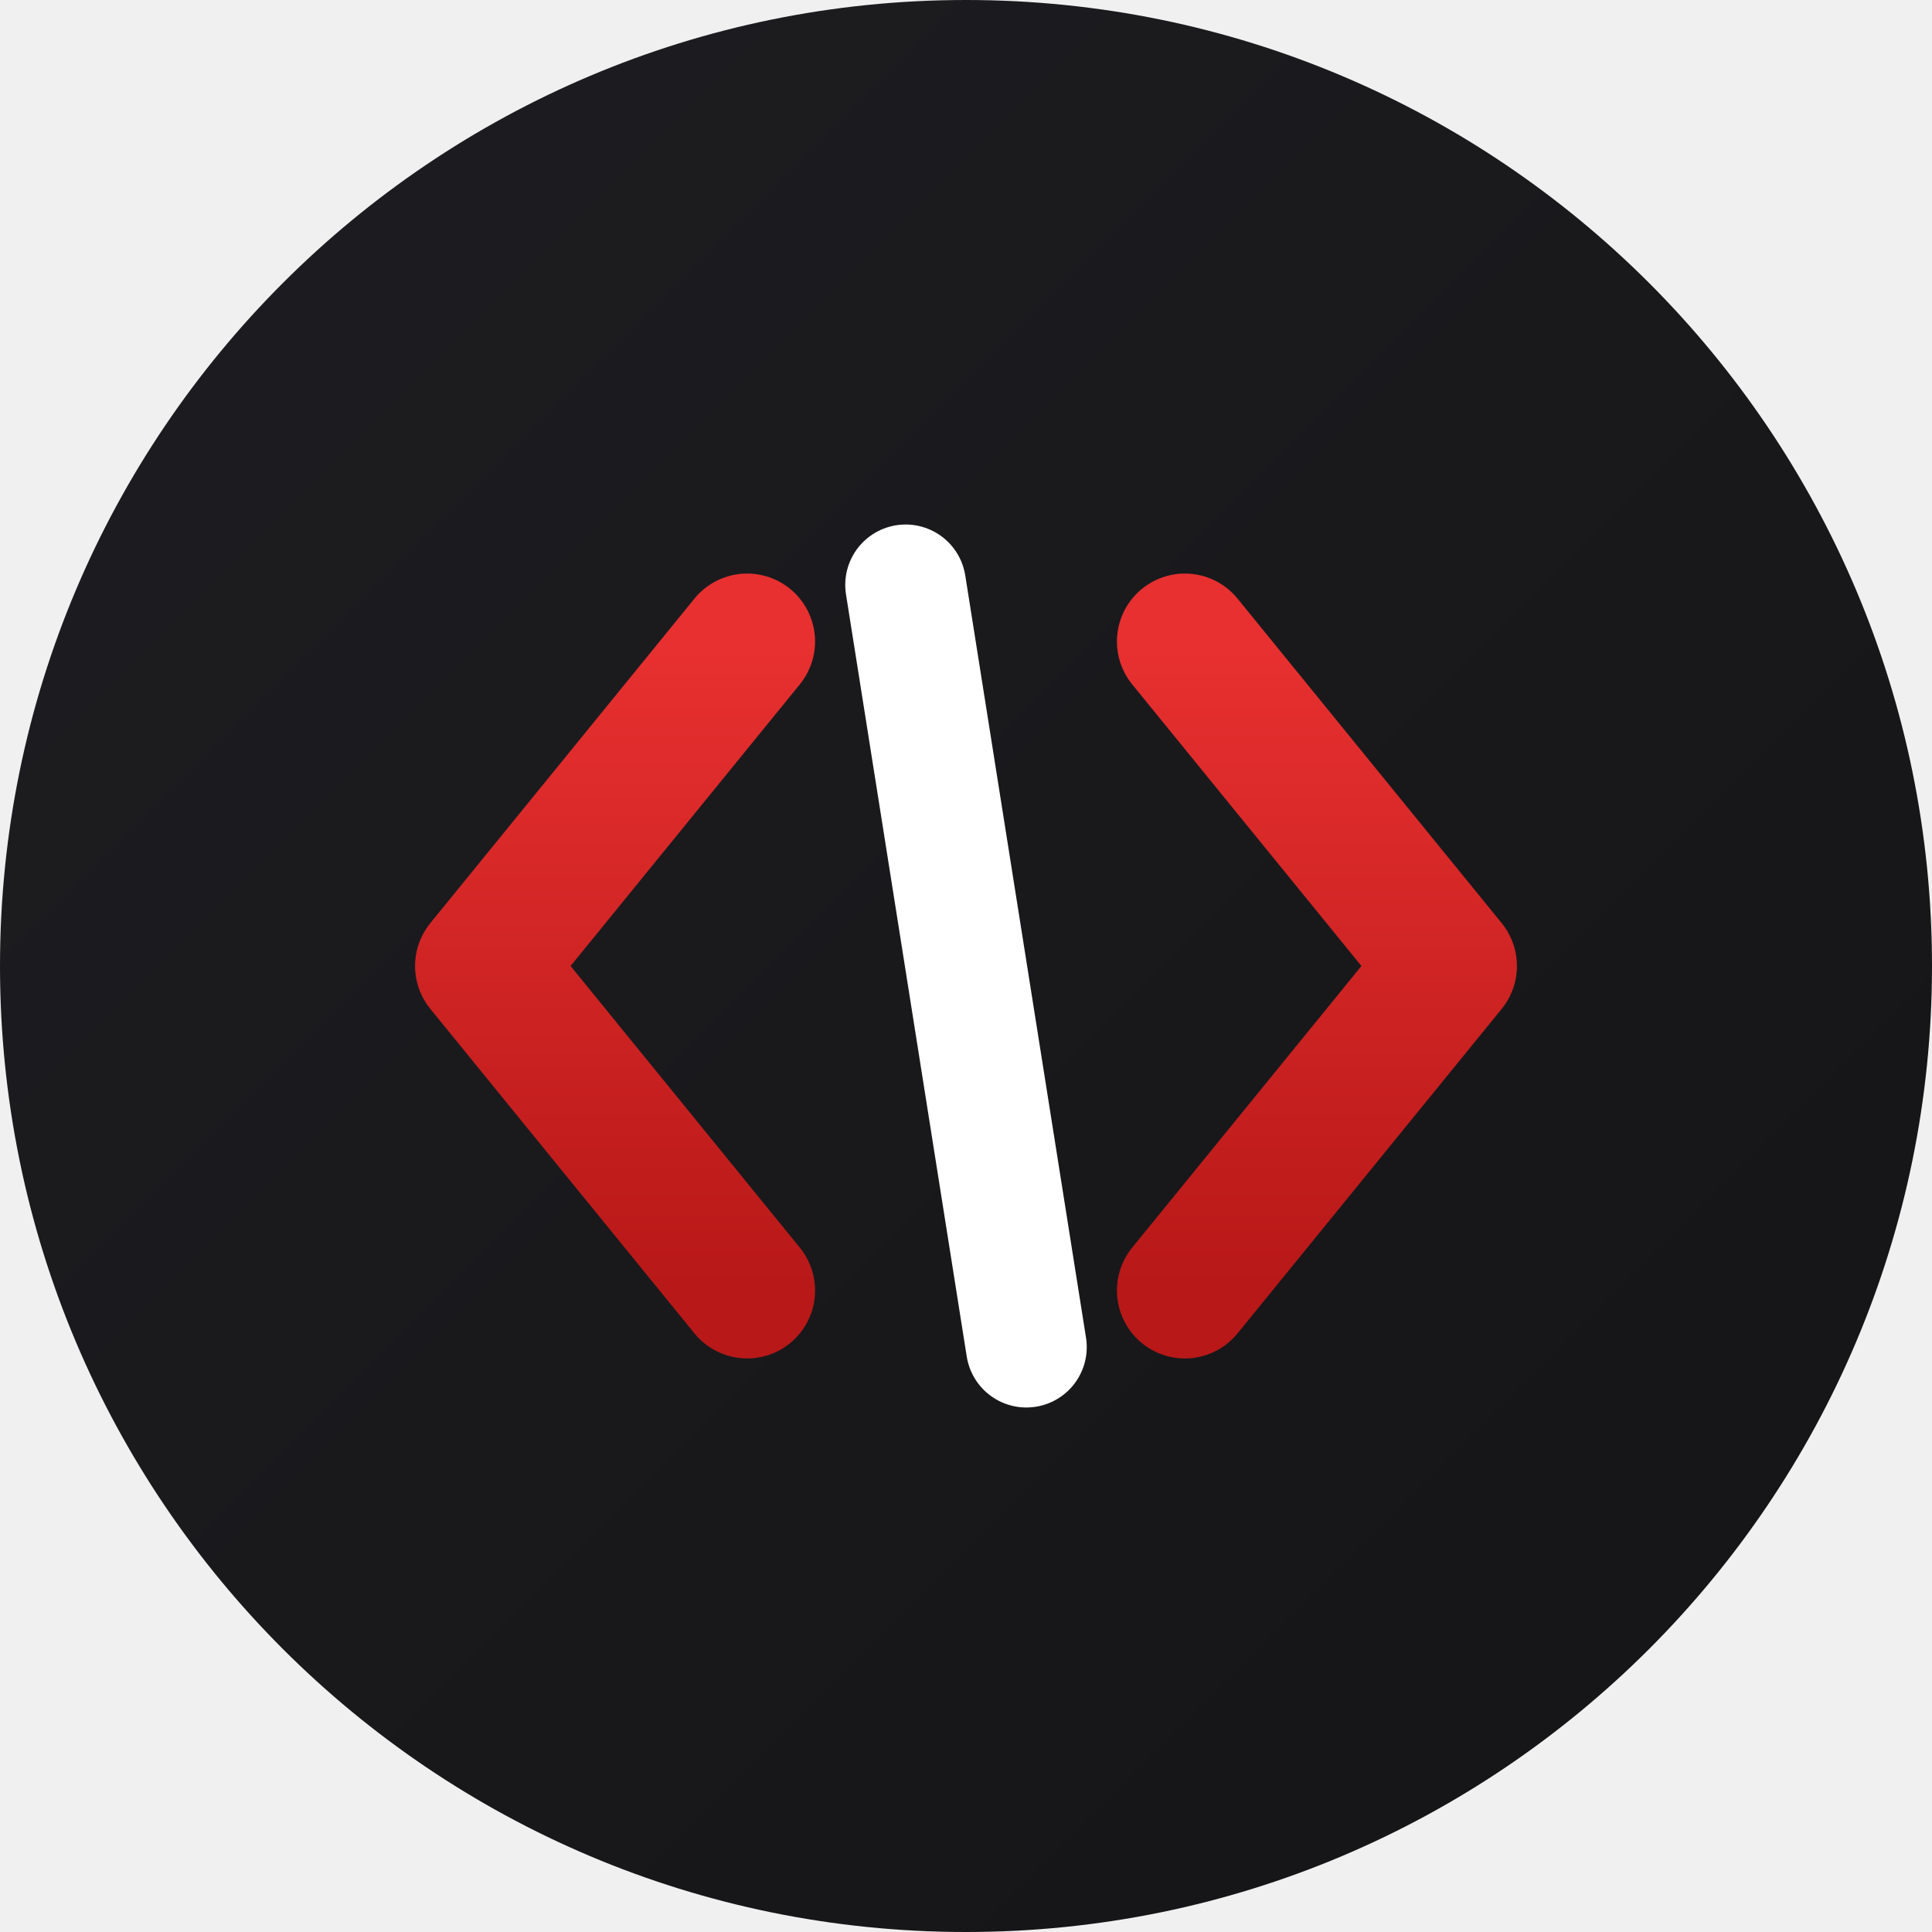
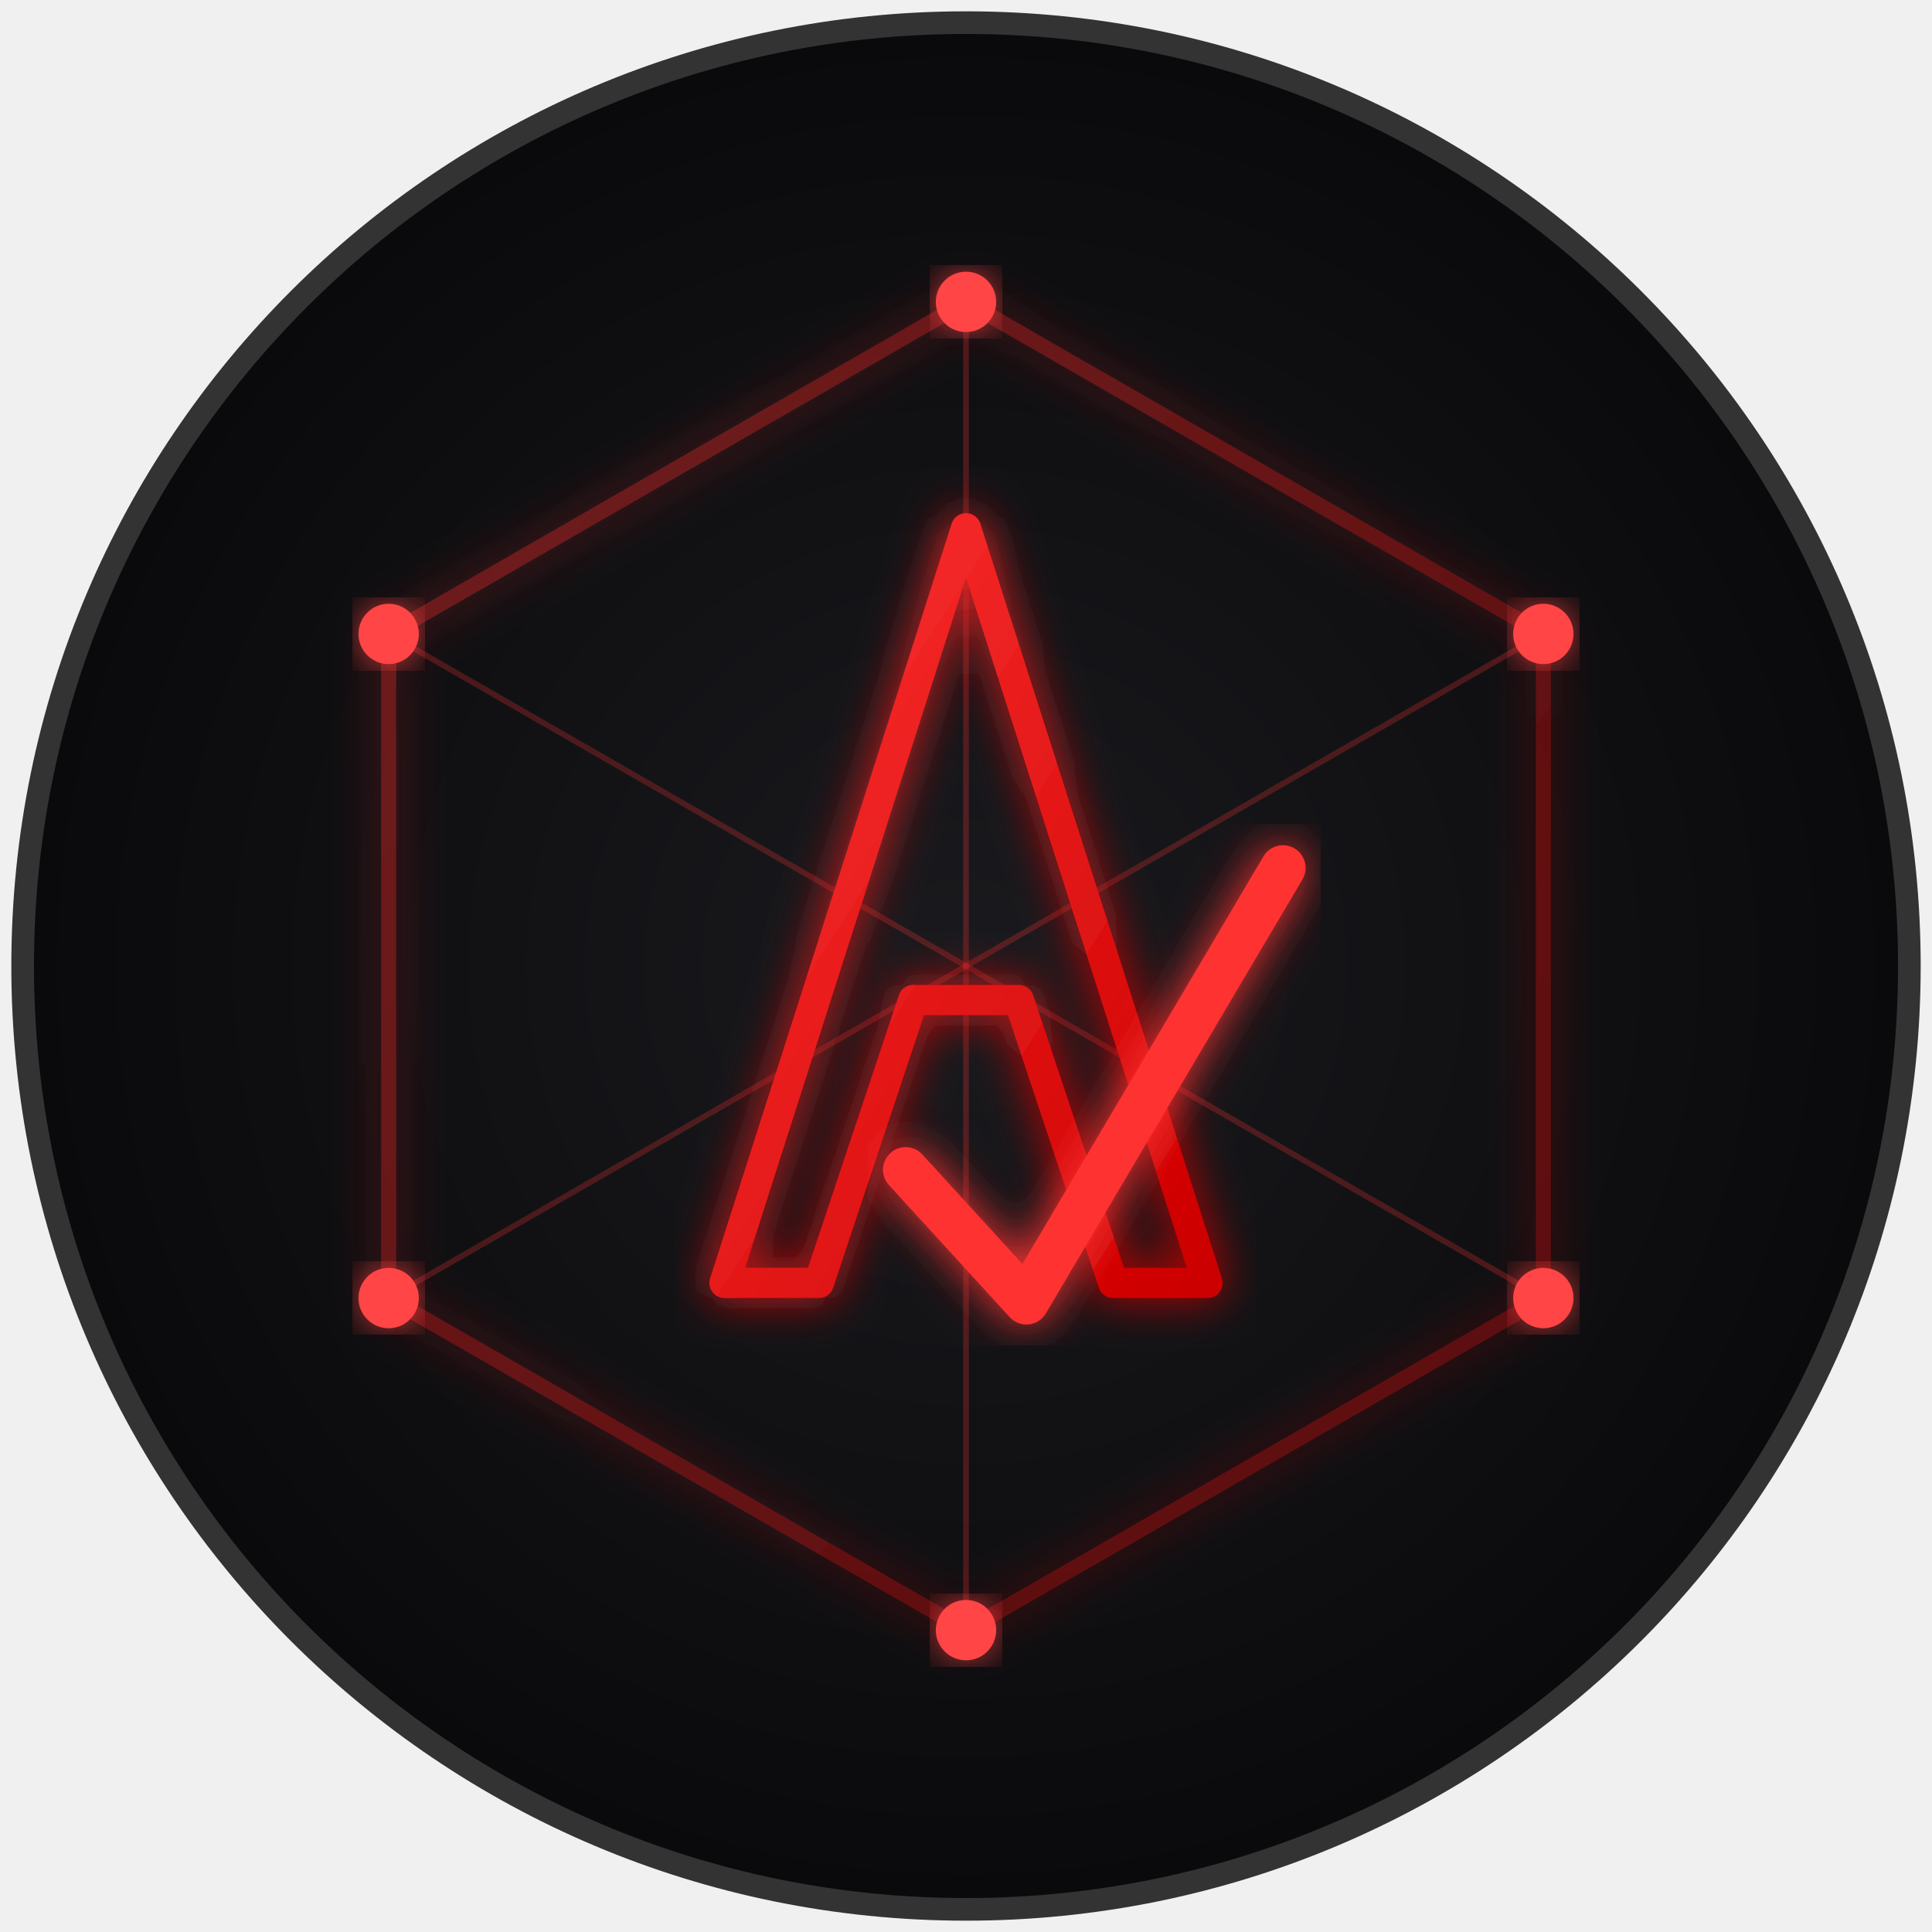
<svg xmlns="http://www.w3.org/2000/svg" viewBox="0 0 512 512">
  <defs>
-     <linearGradient id="bg" x1="0%" y1="0%" x2="100%" y2="100%">
-       <stop offset="0%" style="stop-color:#1e1e22" />
-       <stop offset="100%" style="stop-color:#141416" />
+     <radialGradient id="bg" cx="50%" cy="50%" r="50%">
+       <stop offset="0%" style="stop-color:#1a1a1e" />
+       <stop offset="100%" style="stop-color:#0a0a0c" />
+     </radialGradient>
+     <linearGradient id="neon" x1="0%" y1="0%" x2="100%" y2="100%">
+       <stop offset="0%" style="stop-color:#ff3333" />
+       <stop offset="100%" style="stop-color:#cc0000" />
    </linearGradient>
-     <linearGradient id="r" x1="0%" y1="0%" x2="0%" y2="100%">
-       <stop offset="0%" style="stop-color:#e83030" />
-       <stop offset="100%" style="stop-color:#b81818" />
-     </linearGradient>
+     <filter id="glow">
+       <feGaussianBlur stdDeviation="6" result="blur" />
+       <feMerge>
+         <feMergeNode in="blur" />
+         <feMergeNode in="SourceGraphic" />
+       </feMerge>
+     </filter>
  </defs>
-   <circle cx="256" cy="256" r="256" fill="url(#bg)" />
-   <polyline points="198,170 128,256 198,342" fill="none" stroke="url(#r)" stroke-width="36" stroke-linecap="round" stroke-linejoin="round" />
-   <line x1="240" y1="155" x2="272" y2="357" stroke="#fff" stroke-width="32" stroke-linecap="round" />
-   <polyline points="314,170 384,256 314,342" fill="none" stroke="url(#r)" stroke-width="36" stroke-linecap="round" stroke-linejoin="round" />
+   <circle cx="256" cy="256" r="250" fill="url(#bg)" stroke="#333" stroke-width="6" />
+   <polygon points="256,80 409,168 409,344 256,432 103,344 103,168" fill="none" stroke="url(#neon)" stroke-width="4" opacity="0.4" filter="url(#glow)" />
+   <line x1="256" y1="80" x2="256" y2="432" stroke="#ff3333" stroke-width="1.5" opacity="0.25" />
+   <line x1="103" y1="168" x2="409" y2="344" stroke="#ff3333" stroke-width="1.5" opacity="0.25" />
+   <line x1="103" y1="344" x2="409" y2="168" stroke="#ff3333" stroke-width="1.5" opacity="0.25" />
+   <circle cx="256" cy="80" r="8" fill="#ff4444" filter="url(#glow)" />
+   <circle cx="409" cy="168" r="8" fill="#ff4444" filter="url(#glow)" />
+   <circle cx="409" cy="344" r="8" fill="#ff4444" filter="url(#glow)" />
+   <circle cx="256" cy="432" r="8" fill="#ff4444" filter="url(#glow)" />
+   <circle cx="103" cy="344" r="8" fill="#ff4444" filter="url(#glow)" />
+   <circle cx="103" cy="168" r="8" fill="#ff4444" filter="url(#glow)" />
+   <g filter="url(#glow)">
+     <polygon points="256,140 320,340 295,340 270,265 242,265 217,340 192,340" fill="none" stroke="url(#neon)" stroke-width="8" stroke-linejoin="round" />
+     <line x1="225" y1="280" x2="287" y2="280" stroke="url(#neon)" stroke-width="7" />
+   </g>
+   <polyline points="240,310 272,345 340,230" fill="none" stroke="#ff3333" stroke-width="12" stroke-linecap="round" stroke-linejoin="round" filter="url(#glow)" />
</svg>
